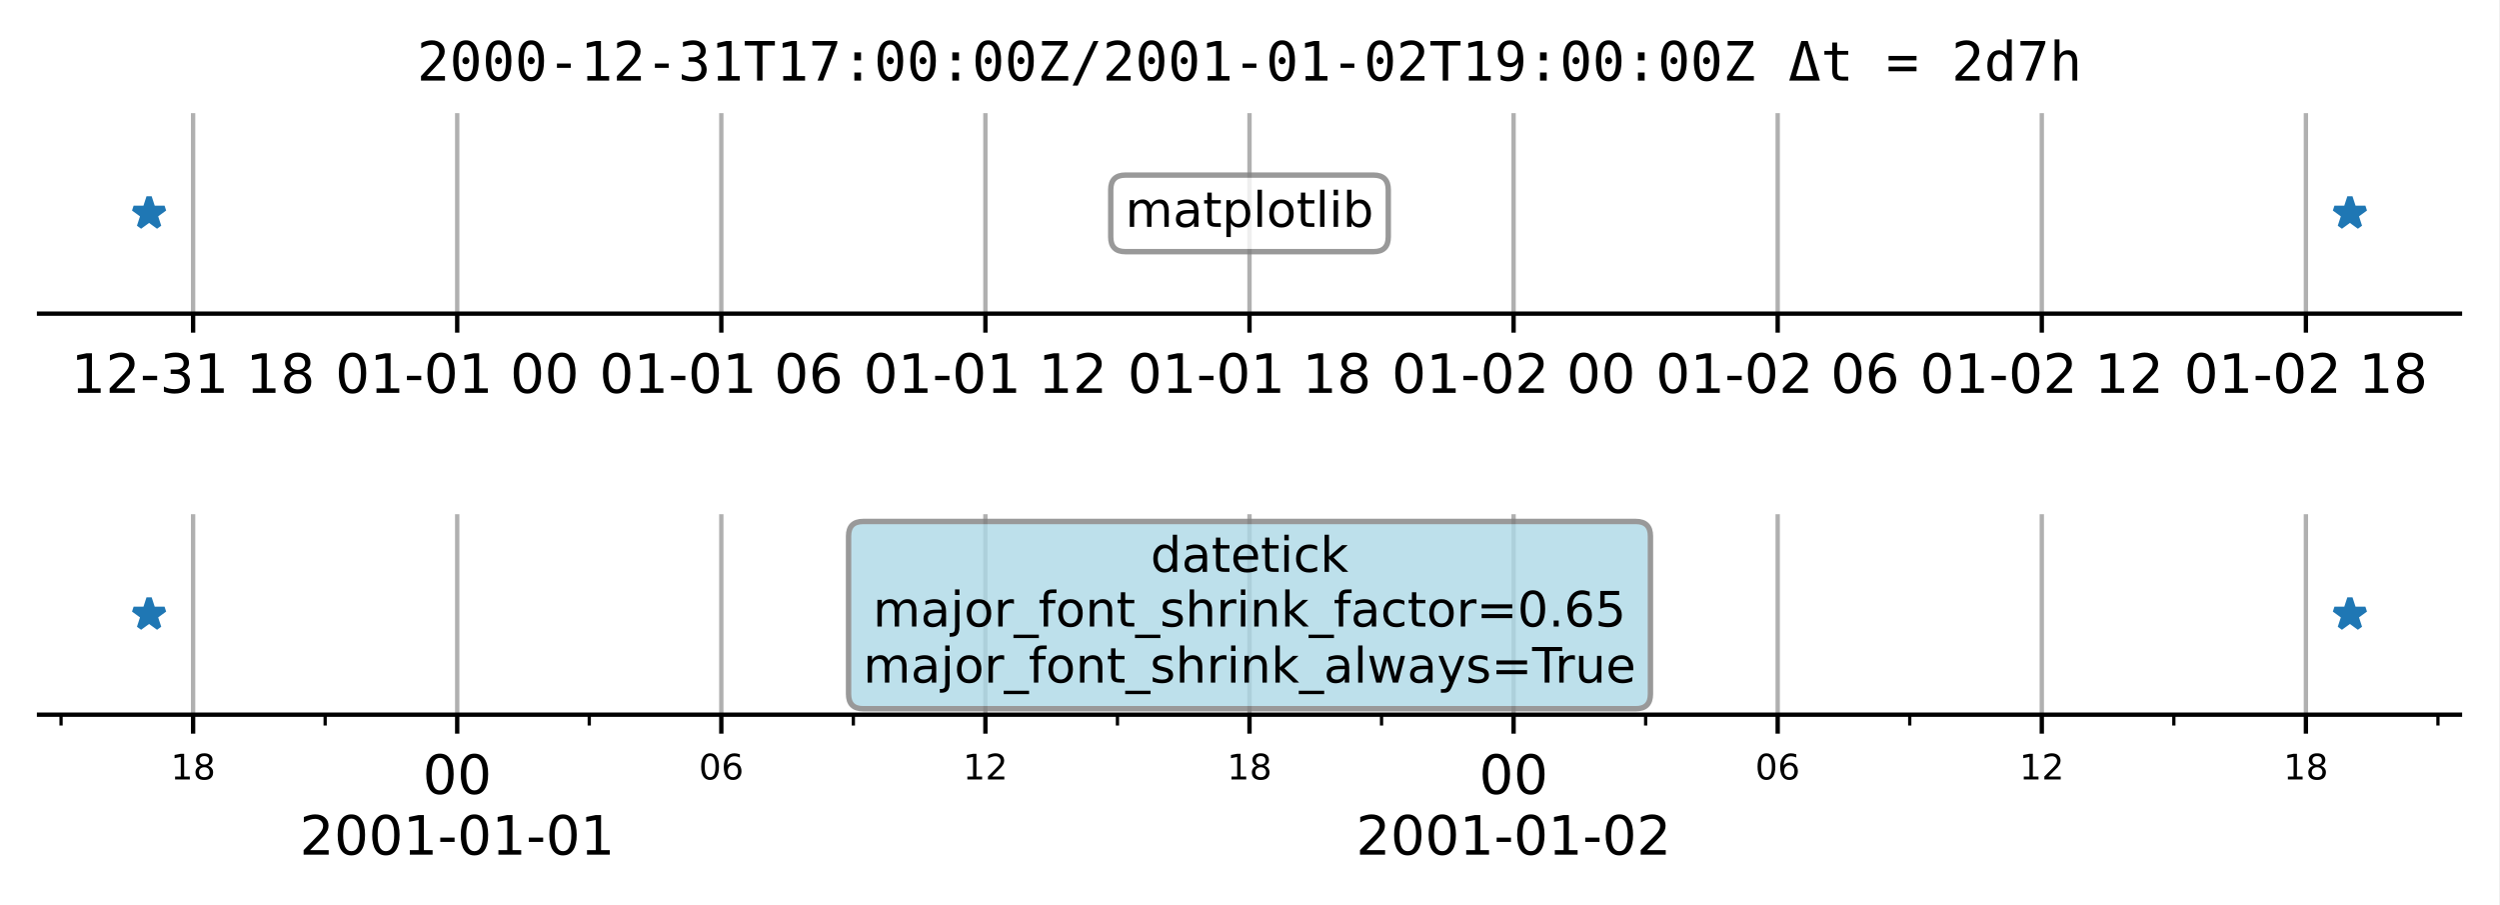
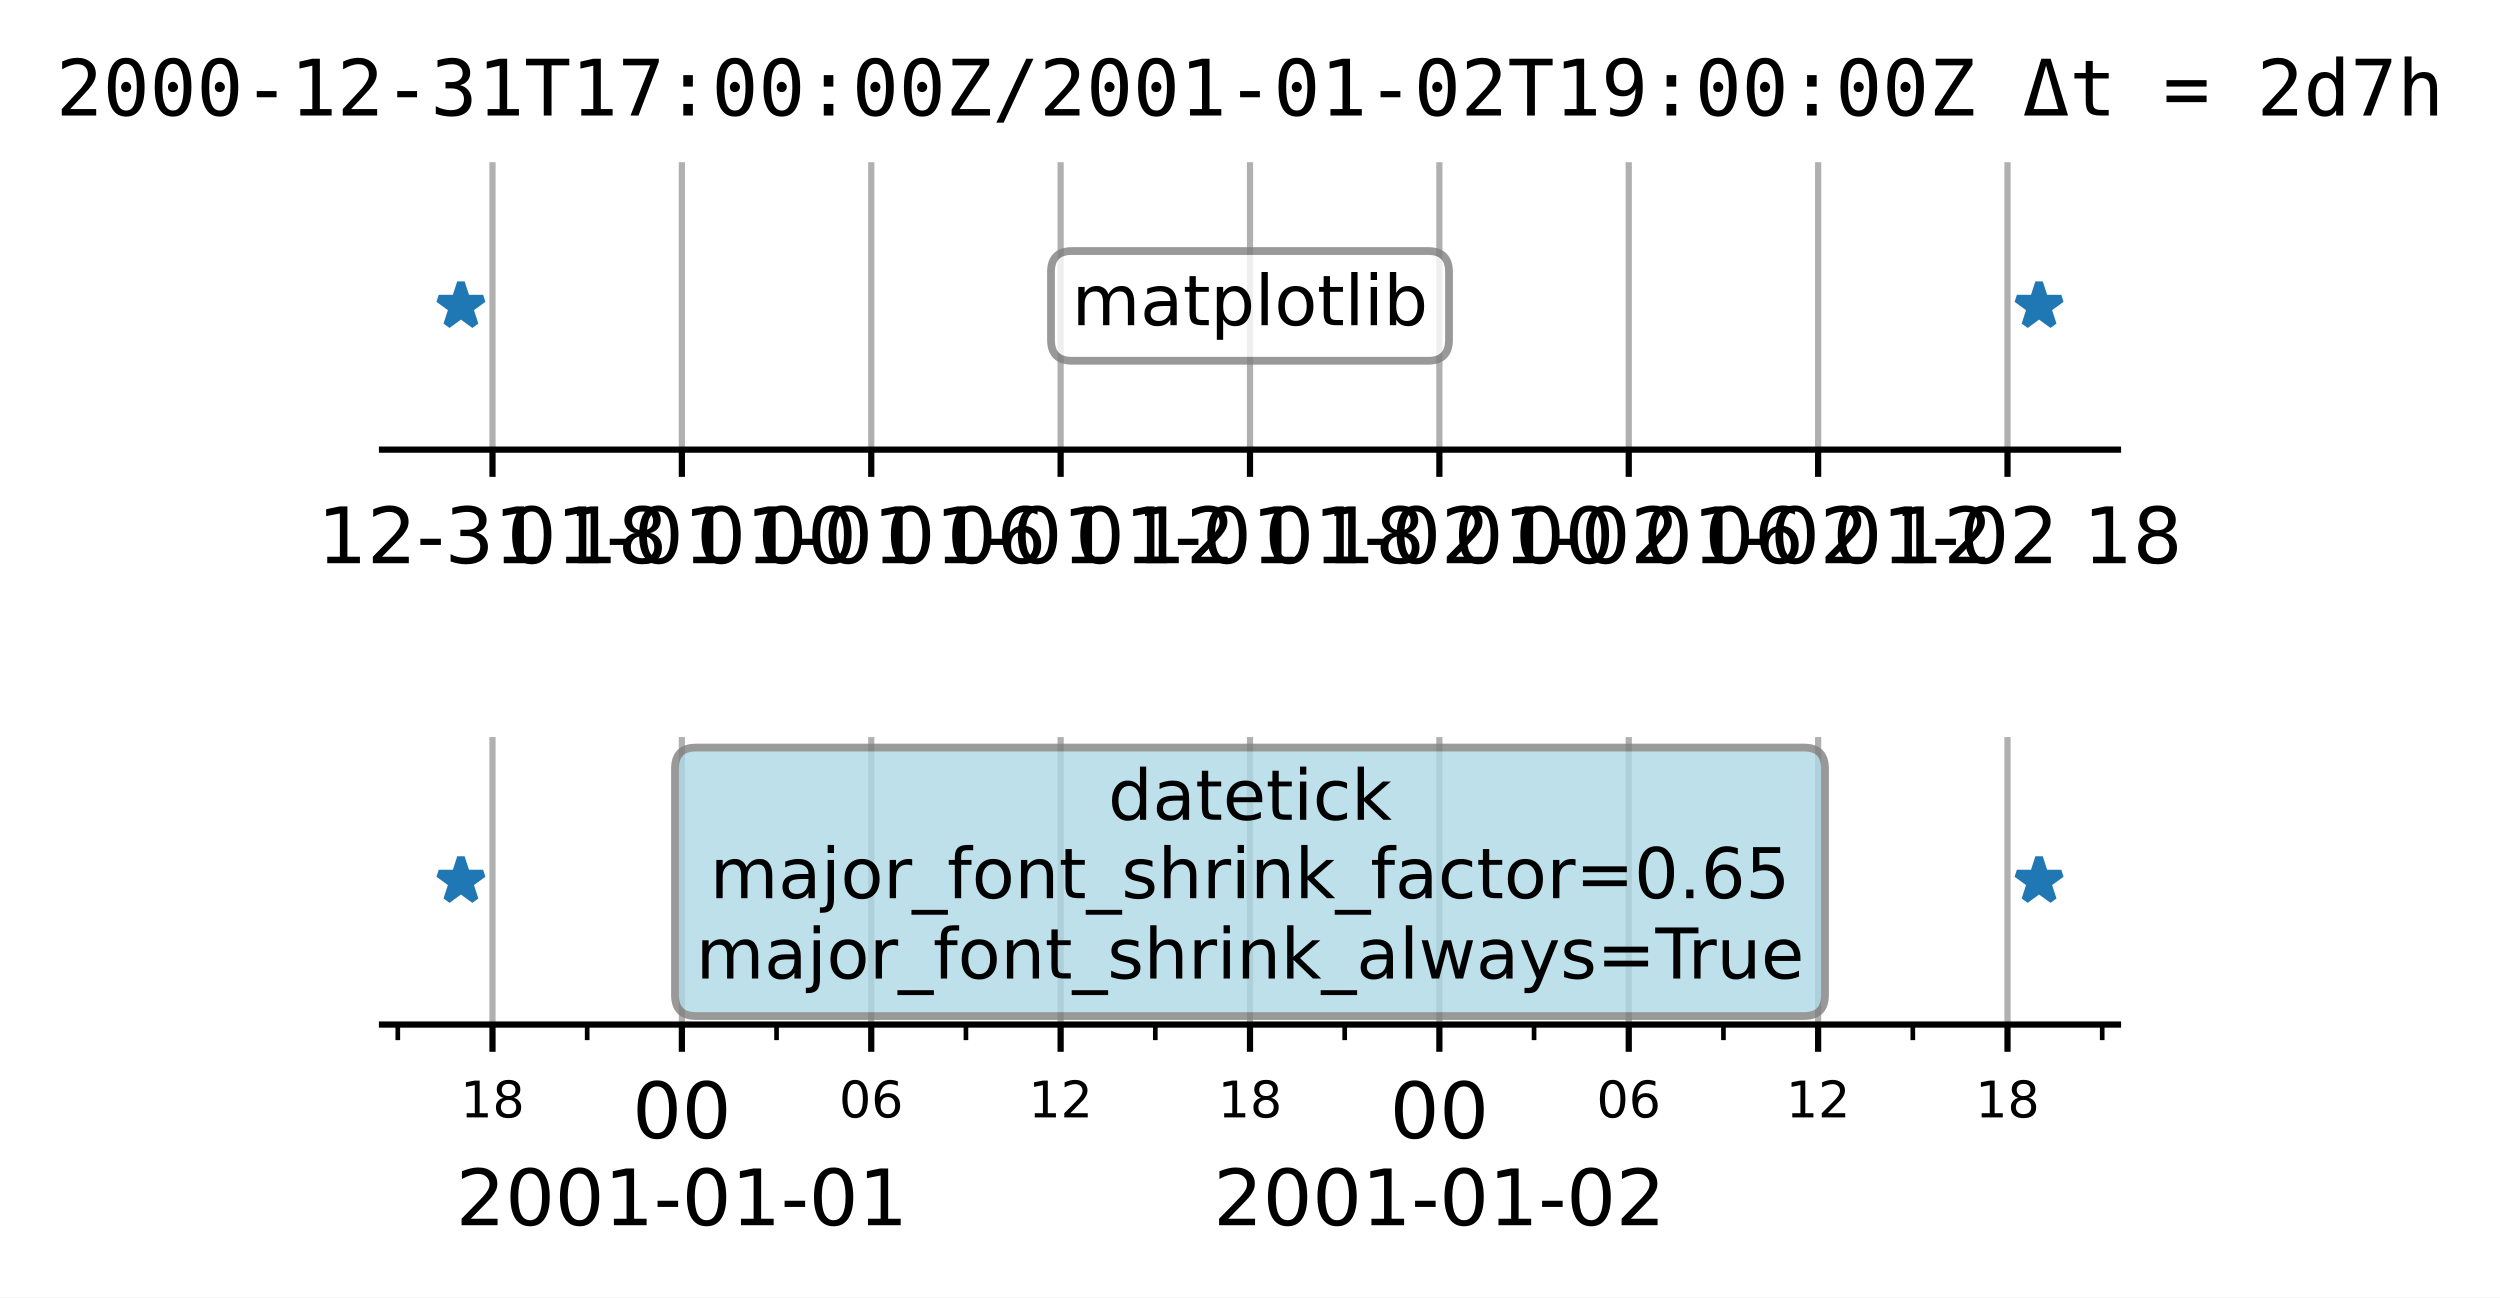
- <svg xmlns="http://www.w3.org/2000/svg" xmlns:xlink="http://www.w3.org/1999/xlink" width="460.8pt" height="166.808pt" viewBox="0 0 460.8 166.808" version="1.1">
+ <svg xmlns="http://www.w3.org/2000/svg" xmlns:xlink="http://www.w3.org/1999/xlink" width="321.436pt" height="166.808pt" viewBox="0 0 321.436 166.808" version="1.1">
  <defs>
    <style type="text/css">*{stroke-linejoin: round; stroke-linecap: butt}</style>
  </defs>
  <g id="figure_1">
    <g id="patch_1">
-       <path d="M 0 166.808  L 460.8 166.808  L 460.8 0  L 0 0  z " style="fill: #ffffff" />
+       <path d="M 0 166.808  L 321.436 166.808  L 321.436 0  L 0 0  z " style="fill: #ffffff" />
    </g>
    <g id="axes_1">
      <g id="patch_2">
-         <path d="M 7.2 57.812  L 453.6 57.812  L 453.6 20.852  L 7.2 20.852  z " style="fill: #ffffff" />
+         <path d="M 49.118 57.812  L 272.318 57.812  L 272.318 20.852  L 49.118 20.852  z " style="fill: #ffffff" />
      </g>
      <g id="matplotlib.axis_1">
        <g id="xtick_1">
          <g id="line2d_1">
-             <path d="M 35.607 57.812  L 35.607 20.852  " clip-path="url(#p6fb5cd270e)" style="fill: none; stroke: #b0b0b0; stroke-width: 0.8; stroke-linecap: square" />
+             <path d="M 63.322 57.812  L 63.322 20.852  " clip-path="url(#p4c1b53984f)" style="fill: none; stroke: #b0b0b0; stroke-width: 0.8; stroke-linecap: square" />
          </g>
          <g id="line2d_2">
            <defs>
              <path id="m1e6c41ab66" d="M 0 0  L 0 3.5  " style="stroke: #000000; stroke-width: 0.8" />
            </defs>
            <g>
-               <use xlink:href="#m1e6c41ab66" x="35.607" y="57.812" style="stroke: #000000; stroke-width: 0.8" />
+               <use xlink:href="#m1e6c41ab66" x="63.322" y="57.812" style="stroke: #000000; stroke-width: 0.8" />
            </g>
          </g>
          <g id="text_1">
-             <text style="font-size: 10px; font-family: 'DejaVu Sans', 'Bitstream Vera Sans', 'Computer Modern Sans Serif', 'Lucida Grande', 'Verdana', 'Geneva', 'Lucid', 'Arial', 'Helvetica', 'Avant Garde', sans-serif; text-anchor: middle" x="35.607" y="72.41" transform="rotate(-0 35.60727 72.41)">12-31 18</text>
+             <text style="font-size: 10px; font-family: 'DejaVu Sans', 'Bitstream Vera Sans', 'Computer Modern Sans Serif', 'Lucida Grande', 'Verdana', 'Geneva', 'Lucid', 'Arial', 'Helvetica', 'Avant Garde', sans-serif; text-anchor: middle" x="63.322" y="72.41" transform="rotate(-0 63.3216 72.41)">12-31 18</text>
          </g>
        </g>
        <g id="xtick_2">
          <g id="line2d_3">
-             <path d="M 84.305 57.812  L 84.305 20.852  " clip-path="url(#p6fb5cd270e)" style="fill: none; stroke: #b0b0b0; stroke-width: 0.8; stroke-linecap: square" />
+             <path d="M 87.671 57.812  L 87.671 20.852  " clip-path="url(#p4c1b53984f)" style="fill: none; stroke: #b0b0b0; stroke-width: 0.8; stroke-linecap: square" />
          </g>
          <g id="line2d_4">
            <g>
-               <use xlink:href="#m1e6c41ab66" x="84.305" y="57.812" style="stroke: #000000; stroke-width: 0.8" />
+               <use xlink:href="#m1e6c41ab66" x="87.671" y="57.812" style="stroke: #000000; stroke-width: 0.8" />
            </g>
          </g>
          <g id="text_2">
-             <text style="font-size: 10px; font-family: 'DejaVu Sans', 'Bitstream Vera Sans', 'Computer Modern Sans Serif', 'Lucida Grande', 'Verdana', 'Geneva', 'Lucid', 'Arial', 'Helvetica', 'Avant Garde', sans-serif; text-anchor: middle" x="84.305" y="72.41" transform="rotate(-0 84.30545 72.41)">01-01 00</text>
+             <text style="font-size: 10px; font-family: 'DejaVu Sans', 'Bitstream Vera Sans', 'Computer Modern Sans Serif', 'Lucida Grande', 'Verdana', 'Geneva', 'Lucid', 'Arial', 'Helvetica', 'Avant Garde', sans-serif; text-anchor: middle" x="87.671" y="72.41" transform="rotate(-0 87.6707 72.41)">01-01 00</text>
          </g>
        </g>
        <g id="xtick_3">
          <g id="line2d_5">
-             <path d="M 133.004 57.812  L 133.004 20.852  " clip-path="url(#p6fb5cd270e)" style="fill: none; stroke: #b0b0b0; stroke-width: 0.8; stroke-linecap: square" />
+             <path d="M 112.02 57.812  L 112.02 20.852  " clip-path="url(#p4c1b53984f)" style="fill: none; stroke: #b0b0b0; stroke-width: 0.8; stroke-linecap: square" />
          </g>
          <g id="line2d_6">
            <g>
-               <use xlink:href="#m1e6c41ab66" x="133.004" y="57.812" style="stroke: #000000; stroke-width: 0.8" />
+               <use xlink:href="#m1e6c41ab66" x="112.02" y="57.812" style="stroke: #000000; stroke-width: 0.8" />
            </g>
          </g>
          <g id="text_3">
-             <text style="font-size: 10px; font-family: 'DejaVu Sans', 'Bitstream Vera Sans', 'Computer Modern Sans Serif', 'Lucida Grande', 'Verdana', 'Geneva', 'Lucid', 'Arial', 'Helvetica', 'Avant Garde', sans-serif; text-anchor: middle" x="133.004" y="72.41" transform="rotate(-0 133.0036 72.41)">01-01 06</text>
+             <text style="font-size: 10px; font-family: 'DejaVu Sans', 'Bitstream Vera Sans', 'Computer Modern Sans Serif', 'Lucida Grande', 'Verdana', 'Geneva', 'Lucid', 'Arial', 'Helvetica', 'Avant Garde', sans-serif; text-anchor: middle" x="112.02" y="72.41" transform="rotate(-0 112.0198 72.41)">01-01 06</text>
          </g>
        </g>
        <g id="xtick_4">
          <g id="line2d_7">
-             <path d="M 181.702 57.812  L 181.702 20.852  " clip-path="url(#p6fb5cd270e)" style="fill: none; stroke: #b0b0b0; stroke-width: 0.8; stroke-linecap: square" />
+             <path d="M 136.369 57.812  L 136.369 20.852  " clip-path="url(#p4c1b53984f)" style="fill: none; stroke: #b0b0b0; stroke-width: 0.8; stroke-linecap: square" />
          </g>
          <g id="line2d_8">
            <g>
-               <use xlink:href="#m1e6c41ab66" x="181.702" y="57.812" style="stroke: #000000; stroke-width: 0.8" />
+               <use xlink:href="#m1e6c41ab66" x="136.369" y="57.812" style="stroke: #000000; stroke-width: 0.8" />
            </g>
          </g>
          <g id="text_4">
-             <text style="font-size: 10px; font-family: 'DejaVu Sans', 'Bitstream Vera Sans', 'Computer Modern Sans Serif', 'Lucida Grande', 'Verdana', 'Geneva', 'Lucid', 'Arial', 'Helvetica', 'Avant Garde', sans-serif; text-anchor: middle" x="181.702" y="72.41" transform="rotate(-0 181.7018 72.41)">01-01 12</text>
+             <text style="font-size: 10px; font-family: 'DejaVu Sans', 'Bitstream Vera Sans', 'Computer Modern Sans Serif', 'Lucida Grande', 'Verdana', 'Geneva', 'Lucid', 'Arial', 'Helvetica', 'Avant Garde', sans-serif; text-anchor: middle" x="136.369" y="72.41" transform="rotate(-0 136.3689 72.41)">01-01 12</text>
          </g>
        </g>
        <g id="xtick_5">
          <g id="line2d_9">
-             <path d="M 230.4 57.812  L 230.4 20.852  " clip-path="url(#p6fb5cd270e)" style="fill: none; stroke: #b0b0b0; stroke-width: 0.8; stroke-linecap: square" />
+             <path d="M 160.718 57.812  L 160.718 20.852  " clip-path="url(#p4c1b53984f)" style="fill: none; stroke: #b0b0b0; stroke-width: 0.8; stroke-linecap: square" />
          </g>
          <g id="line2d_10">
            <g>
-               <use xlink:href="#m1e6c41ab66" x="230.4" y="57.812" style="stroke: #000000; stroke-width: 0.8" />
+               <use xlink:href="#m1e6c41ab66" x="160.718" y="57.812" style="stroke: #000000; stroke-width: 0.8" />
            </g>
          </g>
          <g id="text_5">
-             <text style="font-size: 10px; font-family: 'DejaVu Sans', 'Bitstream Vera Sans', 'Computer Modern Sans Serif', 'Lucida Grande', 'Verdana', 'Geneva', 'Lucid', 'Arial', 'Helvetica', 'Avant Garde', sans-serif; text-anchor: middle" x="230.4" y="72.41" transform="rotate(-0 230.4 72.41)">01-01 18</text>
+             <text style="font-size: 10px; font-family: 'DejaVu Sans', 'Bitstream Vera Sans', 'Computer Modern Sans Serif', 'Lucida Grande', 'Verdana', 'Geneva', 'Lucid', 'Arial', 'Helvetica', 'Avant Garde', sans-serif; text-anchor: middle" x="160.718" y="72.41" transform="rotate(-0 160.718 72.41)">01-01 18</text>
          </g>
        </g>
        <g id="xtick_6">
          <g id="line2d_11">
-             <path d="M 279.098 57.812  L 279.098 20.852  " clip-path="url(#p6fb5cd270e)" style="fill: none; stroke: #b0b0b0; stroke-width: 0.8; stroke-linecap: square" />
+             <path d="M 185.067 57.812  L 185.067 20.852  " clip-path="url(#p4c1b53984f)" style="fill: none; stroke: #b0b0b0; stroke-width: 0.8; stroke-linecap: square" />
          </g>
          <g id="line2d_12">
            <g>
-               <use xlink:href="#m1e6c41ab66" x="279.098" y="57.812" style="stroke: #000000; stroke-width: 0.8" />
+               <use xlink:href="#m1e6c41ab66" x="185.067" y="57.812" style="stroke: #000000; stroke-width: 0.8" />
            </g>
          </g>
          <g id="text_6">
-             <text style="font-size: 10px; font-family: 'DejaVu Sans', 'Bitstream Vera Sans', 'Computer Modern Sans Serif', 'Lucida Grande', 'Verdana', 'Geneva', 'Lucid', 'Arial', 'Helvetica', 'Avant Garde', sans-serif; text-anchor: middle" x="279.098" y="72.41" transform="rotate(-0 279.0982 72.41)">01-02 00</text>
+             <text style="font-size: 10px; font-family: 'DejaVu Sans', 'Bitstream Vera Sans', 'Computer Modern Sans Serif', 'Lucida Grande', 'Verdana', 'Geneva', 'Lucid', 'Arial', 'Helvetica', 'Avant Garde', sans-serif; text-anchor: middle" x="185.067" y="72.41" transform="rotate(-0 185.0671 72.41)">01-02 00</text>
          </g>
        </g>
        <g id="xtick_7">
          <g id="line2d_13">
-             <path d="M 327.796 57.812  L 327.796 20.852  " clip-path="url(#p6fb5cd270e)" style="fill: none; stroke: #b0b0b0; stroke-width: 0.8; stroke-linecap: square" />
+             <path d="M 209.416 57.812  L 209.416 20.852  " clip-path="url(#p4c1b53984f)" style="fill: none; stroke: #b0b0b0; stroke-width: 0.8; stroke-linecap: square" />
          </g>
          <g id="line2d_14">
            <g>
-               <use xlink:href="#m1e6c41ab66" x="327.796" y="57.812" style="stroke: #000000; stroke-width: 0.8" />
+               <use xlink:href="#m1e6c41ab66" x="209.416" y="57.812" style="stroke: #000000; stroke-width: 0.8" />
            </g>
          </g>
          <g id="text_7">
-             <text style="font-size: 10px; font-family: 'DejaVu Sans', 'Bitstream Vera Sans', 'Computer Modern Sans Serif', 'Lucida Grande', 'Verdana', 'Geneva', 'Lucid', 'Arial', 'Helvetica', 'Avant Garde', sans-serif; text-anchor: middle" x="327.796" y="72.41" transform="rotate(-0 327.7964 72.41)">01-02 06</text>
+             <text style="font-size: 10px; font-family: 'DejaVu Sans', 'Bitstream Vera Sans', 'Computer Modern Sans Serif', 'Lucida Grande', 'Verdana', 'Geneva', 'Lucid', 'Arial', 'Helvetica', 'Avant Garde', sans-serif; text-anchor: middle" x="209.416" y="72.41" transform="rotate(-0 209.4162 72.41)">01-02 06</text>
          </g>
        </g>
        <g id="xtick_8">
          <g id="line2d_15">
-             <path d="M 376.495 57.812  L 376.495 20.852  " clip-path="url(#p6fb5cd270e)" style="fill: none; stroke: #b0b0b0; stroke-width: 0.8; stroke-linecap: square" />
+             <path d="M 233.765 57.812  L 233.765 20.852  " clip-path="url(#p4c1b53984f)" style="fill: none; stroke: #b0b0b0; stroke-width: 0.8; stroke-linecap: square" />
          </g>
          <g id="line2d_16">
            <g>
-               <use xlink:href="#m1e6c41ab66" x="376.495" y="57.812" style="stroke: #000000; stroke-width: 0.8" />
+               <use xlink:href="#m1e6c41ab66" x="233.765" y="57.812" style="stroke: #000000; stroke-width: 0.8" />
            </g>
          </g>
          <g id="text_8">
-             <text style="font-size: 10px; font-family: 'DejaVu Sans', 'Bitstream Vera Sans', 'Computer Modern Sans Serif', 'Lucida Grande', 'Verdana', 'Geneva', 'Lucid', 'Arial', 'Helvetica', 'Avant Garde', sans-serif; text-anchor: middle" x="376.495" y="72.41" transform="rotate(-0 376.4945 72.41)">01-02 12</text>
+             <text style="font-size: 10px; font-family: 'DejaVu Sans', 'Bitstream Vera Sans', 'Computer Modern Sans Serif', 'Lucida Grande', 'Verdana', 'Geneva', 'Lucid', 'Arial', 'Helvetica', 'Avant Garde', sans-serif; text-anchor: middle" x="233.765" y="72.41" transform="rotate(-0 233.7652 72.41)">01-02 12</text>
          </g>
        </g>
        <g id="xtick_9">
          <g id="line2d_17">
-             <path d="M 425.193 57.812  L 425.193 20.852  " clip-path="url(#p6fb5cd270e)" style="fill: none; stroke: #b0b0b0; stroke-width: 0.8; stroke-linecap: square" />
+             <path d="M 258.114 57.812  L 258.114 20.852  " clip-path="url(#p4c1b53984f)" style="fill: none; stroke: #b0b0b0; stroke-width: 0.8; stroke-linecap: square" />
          </g>
          <g id="line2d_18">
            <g>
-               <use xlink:href="#m1e6c41ab66" x="425.193" y="57.812" style="stroke: #000000; stroke-width: 0.8" />
+               <use xlink:href="#m1e6c41ab66" x="258.114" y="57.812" style="stroke: #000000; stroke-width: 0.8" />
            </g>
          </g>
          <g id="text_9">
-             <text style="font-size: 10px; font-family: 'DejaVu Sans', 'Bitstream Vera Sans', 'Computer Modern Sans Serif', 'Lucida Grande', 'Verdana', 'Geneva', 'Lucid', 'Arial', 'Helvetica', 'Avant Garde', sans-serif; text-anchor: middle" x="425.193" y="72.41" transform="rotate(-0 425.1927 72.41)">01-02 18</text>
+             <text style="font-size: 10px; font-family: 'DejaVu Sans', 'Bitstream Vera Sans', 'Computer Modern Sans Serif', 'Lucida Grande', 'Verdana', 'Geneva', 'Lucid', 'Arial', 'Helvetica', 'Avant Garde', sans-serif; text-anchor: middle" x="258.114" y="72.41" transform="rotate(-0 258.1143 72.41)">01-02 18</text>
          </g>
        </g>
      </g>
      <g id="line2d_19">
        <defs>
          <path id="maf42e94cd1" d="M 0 -3  L -0.674 -0.927  L -2.853 -0.927  L -1.09 0.354  L -1.763 2.427  L -0 1.146  L 1.763 2.427  L 1.09 0.354  L 2.853 -0.927  L 0.674 -0.927  z " style="stroke: #1f77b4; stroke-linejoin: bevel" />
        </defs>
-         <g clip-path="url(#p6fb5cd270e)">
-           <use xlink:href="#maf42e94cd1" x="27.491" y="39.332" style="fill: #1f77b4; stroke: #1f77b4; stroke-linejoin: bevel" />
-           <use xlink:href="#maf42e94cd1" x="433.309" y="39.332" style="fill: #1f77b4; stroke: #1f77b4; stroke-linejoin: bevel" />
+         <g clip-path="url(#p4c1b53984f)">
+           <use xlink:href="#maf42e94cd1" x="59.263" y="39.332" style="fill: #1f77b4; stroke: #1f77b4; stroke-linejoin: bevel" />
+           <use xlink:href="#maf42e94cd1" x="262.173" y="39.332" style="fill: #1f77b4; stroke: #1f77b4; stroke-linejoin: bevel" />
        </g>
      </g>
      <g id="patch_3">
-         <path d="M 7.2 57.812  L 453.6 57.812  " style="fill: none; stroke: #000000; stroke-width: 0.8; stroke-linejoin: miter; stroke-linecap: square" />
+         <path d="M 49.118 57.812  L 272.318 57.812  " style="fill: none; stroke: #000000; stroke-width: 0.8; stroke-linejoin: miter; stroke-linecap: square" />
      </g>
      <g id="text_10">
        <g id="patch_4">
-           <path d="M 207.513 46.387  L 253.287 46.387  Q 255.987 46.387 255.987 43.687  L 255.987 34.976  Q 255.987 32.276 253.287 32.276  L 207.513 32.276  Q 204.813 32.276 204.813 34.976  L 204.813 43.687  Q 204.813 46.387 207.513 46.387  z " style="fill: #ffffff; opacity: 0.8; stroke: #808080; stroke-linejoin: miter" />
-         </g>
-         <text style="font-size: 9px; font-family: 'DejaVu Sans', 'Bitstream Vera Sans', 'Computer Modern Sans Serif', 'Lucida Grande', 'Verdana', 'Geneva', 'Lucid', 'Arial', 'Helvetica', 'Avant Garde', sans-serif; text-anchor: middle" x="230.4" y="41.815" transform="rotate(-0 230.4 41.815)">matplotlib</text>
+           <path d="M 137.831 46.387  L 183.605 46.387  Q 186.305 46.387 186.305 43.687  L 186.305 34.976  Q 186.305 32.276 183.605 32.276  L 137.831 32.276  Q 135.131 32.276 135.131 34.976  L 135.131 43.687  Q 135.131 46.387 137.831 46.387  z " style="fill: #ffffff; opacity: 0.8; stroke: #808080; stroke-linejoin: miter" />
+         </g>
+         <text style="font-size: 9px; font-family: 'DejaVu Sans', 'Bitstream Vera Sans', 'Computer Modern Sans Serif', 'Lucida Grande', 'Verdana', 'Geneva', 'Lucid', 'Arial', 'Helvetica', 'Avant Garde', sans-serif; text-anchor: middle" x="160.718" y="41.815" transform="rotate(-0 160.718 41.815)">matplotlib</text>
      </g>
      <g id="text_11">
-         <text style="font-size: 10px; font-family: 'DejaVu Sans Mono', 'Bitstream Vera Sans Mono', 'Computer Modern Typewriter', 'Andale Mono', 'Nimbus Mono L', 'Courier New', 'Courier', 'Fixed', 'Terminal', monospace; text-anchor: middle" x="230.4" y="14.852" transform="rotate(-0 230.4 14.85156)">2000-12-31T17:00:00Z/2001-01-02T19:00:00Z Δt = 2d7h</text>
+         <text style="font-size: 10px; font-family: 'DejaVu Sans Mono', 'Bitstream Vera Sans Mono', 'Computer Modern Typewriter', 'Andale Mono', 'Nimbus Mono L', 'Courier New', 'Courier', 'Fixed', 'Terminal', monospace; text-anchor: middle" x="160.718" y="14.852" transform="rotate(-0 160.718 14.85156)">2000-12-31T17:00:00Z/2001-01-02T19:00:00Z Δt = 2d7h</text>
      </g>
    </g>
    <g id="axes_2">
      <g id="patch_5">
-         <path d="M 7.2 131.732  L 453.6 131.732  L 453.6 94.772  L 7.2 94.772  z " style="fill: #ffffff" />
+         <path d="M 49.118 131.732  L 272.318 131.732  L 272.318 94.772  L 49.118 94.772  z " style="fill: #ffffff" />
      </g>
      <g id="matplotlib.axis_2">
        <g id="xtick_10">
          <g id="line2d_20">
-             <path d="M 35.607 131.732  L 35.607 94.772  " clip-path="url(#p59f42ca326)" style="fill: none; stroke: #b0b0b0; stroke-width: 0.8; stroke-linecap: square" />
+             <path d="M 63.322 131.732  L 63.322 94.772  " clip-path="url(#p16883c95f5)" style="fill: none; stroke: #b0b0b0; stroke-width: 0.8; stroke-linecap: square" />
          </g>
          <g id="line2d_21">
            <g>
-               <use xlink:href="#m1e6c41ab66" x="35.607" y="131.732" style="stroke: #000000; stroke-width: 0.8" />
+               <use xlink:href="#m1e6c41ab66" x="63.322" y="131.732" style="stroke: #000000; stroke-width: 0.8" />
            </g>
          </g>
          <g id="text_12">
-             <text style="font-size: 6.5px; font-family: 'DejaVu Sans', 'Bitstream Vera Sans', 'Computer Modern Sans Serif', 'Lucida Grande', 'Verdana', 'Geneva', 'Lucid', 'Arial', 'Helvetica', 'Avant Garde', sans-serif; text-anchor: middle" x="35.607" y="143.671" transform="rotate(-0 35.60727 143.6705)">18</text>
+             <text style="font-size: 6.5px; font-family: 'DejaVu Sans', 'Bitstream Vera Sans', 'Computer Modern Sans Serif', 'Lucida Grande', 'Verdana', 'Geneva', 'Lucid', 'Arial', 'Helvetica', 'Avant Garde', sans-serif; text-anchor: middle" x="63.322" y="143.671" transform="rotate(-0 63.3216 143.6705)">18</text>
          </g>
        </g>
        <g id="xtick_11">
          <g id="line2d_22">
-             <path d="M 84.305 131.732  L 84.305 94.772  " clip-path="url(#p59f42ca326)" style="fill: none; stroke: #b0b0b0; stroke-width: 0.8; stroke-linecap: square" />
+             <path d="M 87.671 131.732  L 87.671 94.772  " clip-path="url(#p16883c95f5)" style="fill: none; stroke: #b0b0b0; stroke-width: 0.8; stroke-linecap: square" />
          </g>
          <g id="line2d_23">
            <g>
-               <use xlink:href="#m1e6c41ab66" x="84.305" y="131.732" style="stroke: #000000; stroke-width: 0.8" />
+               <use xlink:href="#m1e6c41ab66" x="87.671" y="131.732" style="stroke: #000000; stroke-width: 0.8" />
            </g>
          </g>
          <g id="text_13">
-             <text style="font-size: 10px; font-family: 'DejaVu Sans', 'Bitstream Vera Sans', 'Computer Modern Sans Serif', 'Lucida Grande', 'Verdana', 'Geneva', 'Lucid', 'Arial', 'Helvetica', 'Avant Garde', sans-serif" transform="translate(77.94295 146.33)">00</text>
-             <text style="font-size: 10px; font-family: 'DejaVu Sans', 'Bitstream Vera Sans', 'Computer Modern Sans Serif', 'Lucida Grande', 'Verdana', 'Geneva', 'Lucid', 'Arial', 'Helvetica', 'Avant Garde', sans-serif" transform="translate(55.24764 157.5278)">2001-01-01</text>
+             <text style="font-size: 10px; font-family: 'DejaVu Sans', 'Bitstream Vera Sans', 'Computer Modern Sans Serif', 'Lucida Grande', 'Verdana', 'Geneva', 'Lucid', 'Arial', 'Helvetica', 'Avant Garde', sans-serif" transform="translate(81.3082 146.33)">00</text>
+             <text style="font-size: 10px; font-family: 'DejaVu Sans', 'Bitstream Vera Sans', 'Computer Modern Sans Serif', 'Lucida Grande', 'Verdana', 'Geneva', 'Lucid', 'Arial', 'Helvetica', 'Avant Garde', sans-serif" transform="translate(58.61288 157.5278)">2001-01-01</text>
          </g>
        </g>
        <g id="xtick_12">
          <g id="line2d_24">
-             <path d="M 133.004 131.732  L 133.004 94.772  " clip-path="url(#p59f42ca326)" style="fill: none; stroke: #b0b0b0; stroke-width: 0.8; stroke-linecap: square" />
+             <path d="M 112.02 131.732  L 112.02 94.772  " clip-path="url(#p16883c95f5)" style="fill: none; stroke: #b0b0b0; stroke-width: 0.8; stroke-linecap: square" />
          </g>
          <g id="line2d_25">
            <g>
-               <use xlink:href="#m1e6c41ab66" x="133.004" y="131.732" style="stroke: #000000; stroke-width: 0.8" />
+               <use xlink:href="#m1e6c41ab66" x="112.02" y="131.732" style="stroke: #000000; stroke-width: 0.8" />
            </g>
          </g>
          <g id="text_14">
-             <text style="font-size: 6.5px; font-family: 'DejaVu Sans', 'Bitstream Vera Sans', 'Computer Modern Sans Serif', 'Lucida Grande', 'Verdana', 'Geneva', 'Lucid', 'Arial', 'Helvetica', 'Avant Garde', sans-serif; text-anchor: middle" x="133.004" y="143.671" transform="rotate(-0 133.0036 143.6705)">06</text>
+             <text style="font-size: 6.5px; font-family: 'DejaVu Sans', 'Bitstream Vera Sans', 'Computer Modern Sans Serif', 'Lucida Grande', 'Verdana', 'Geneva', 'Lucid', 'Arial', 'Helvetica', 'Avant Garde', sans-serif; text-anchor: middle" x="112.02" y="143.671" transform="rotate(-0 112.0198 143.6705)">06</text>
          </g>
        </g>
        <g id="xtick_13">
          <g id="line2d_26">
-             <path d="M 181.702 131.732  L 181.702 94.772  " clip-path="url(#p59f42ca326)" style="fill: none; stroke: #b0b0b0; stroke-width: 0.8; stroke-linecap: square" />
+             <path d="M 136.369 131.732  L 136.369 94.772  " clip-path="url(#p16883c95f5)" style="fill: none; stroke: #b0b0b0; stroke-width: 0.8; stroke-linecap: square" />
          </g>
          <g id="line2d_27">
            <g>
-               <use xlink:href="#m1e6c41ab66" x="181.702" y="131.732" style="stroke: #000000; stroke-width: 0.8" />
+               <use xlink:href="#m1e6c41ab66" x="136.369" y="131.732" style="stroke: #000000; stroke-width: 0.8" />
            </g>
          </g>
          <g id="text_15">
-             <text style="font-size: 6.5px; font-family: 'DejaVu Sans', 'Bitstream Vera Sans', 'Computer Modern Sans Serif', 'Lucida Grande', 'Verdana', 'Geneva', 'Lucid', 'Arial', 'Helvetica', 'Avant Garde', sans-serif; text-anchor: middle" x="181.702" y="143.671" transform="rotate(-0 181.7018 143.6705)">12</text>
+             <text style="font-size: 6.5px; font-family: 'DejaVu Sans', 'Bitstream Vera Sans', 'Computer Modern Sans Serif', 'Lucida Grande', 'Verdana', 'Geneva', 'Lucid', 'Arial', 'Helvetica', 'Avant Garde', sans-serif; text-anchor: middle" x="136.369" y="143.671" transform="rotate(-0 136.3689 143.6705)">12</text>
          </g>
        </g>
        <g id="xtick_14">
          <g id="line2d_28">
-             <path d="M 230.4 131.732  L 230.4 94.772  " clip-path="url(#p59f42ca326)" style="fill: none; stroke: #b0b0b0; stroke-width: 0.8; stroke-linecap: square" />
+             <path d="M 160.718 131.732  L 160.718 94.772  " clip-path="url(#p16883c95f5)" style="fill: none; stroke: #b0b0b0; stroke-width: 0.8; stroke-linecap: square" />
          </g>
          <g id="line2d_29">
            <g>
-               <use xlink:href="#m1e6c41ab66" x="230.4" y="131.732" style="stroke: #000000; stroke-width: 0.8" />
+               <use xlink:href="#m1e6c41ab66" x="160.718" y="131.732" style="stroke: #000000; stroke-width: 0.8" />
            </g>
          </g>
          <g id="text_16">
-             <text style="font-size: 6.5px; font-family: 'DejaVu Sans', 'Bitstream Vera Sans', 'Computer Modern Sans Serif', 'Lucida Grande', 'Verdana', 'Geneva', 'Lucid', 'Arial', 'Helvetica', 'Avant Garde', sans-serif; text-anchor: middle" x="230.4" y="143.671" transform="rotate(-0 230.4 143.6705)">18</text>
+             <text style="font-size: 6.5px; font-family: 'DejaVu Sans', 'Bitstream Vera Sans', 'Computer Modern Sans Serif', 'Lucida Grande', 'Verdana', 'Geneva', 'Lucid', 'Arial', 'Helvetica', 'Avant Garde', sans-serif; text-anchor: middle" x="160.718" y="143.671" transform="rotate(-0 160.718 143.6705)">18</text>
          </g>
        </g>
        <g id="xtick_15">
          <g id="line2d_30">
-             <path d="M 279.098 131.732  L 279.098 94.772  " clip-path="url(#p59f42ca326)" style="fill: none; stroke: #b0b0b0; stroke-width: 0.8; stroke-linecap: square" />
+             <path d="M 185.067 131.732  L 185.067 94.772  " clip-path="url(#p16883c95f5)" style="fill: none; stroke: #b0b0b0; stroke-width: 0.8; stroke-linecap: square" />
          </g>
          <g id="line2d_31">
            <g>
-               <use xlink:href="#m1e6c41ab66" x="279.098" y="131.732" style="stroke: #000000; stroke-width: 0.8" />
+               <use xlink:href="#m1e6c41ab66" x="185.067" y="131.732" style="stroke: #000000; stroke-width: 0.8" />
            </g>
          </g>
          <g id="text_17">
-             <text style="font-size: 10px; font-family: 'DejaVu Sans', 'Bitstream Vera Sans', 'Computer Modern Sans Serif', 'Lucida Grande', 'Verdana', 'Geneva', 'Lucid', 'Arial', 'Helvetica', 'Avant Garde', sans-serif" transform="translate(272.7357 146.33)">00</text>
-             <text style="font-size: 10px; font-family: 'DejaVu Sans', 'Bitstream Vera Sans', 'Computer Modern Sans Serif', 'Lucida Grande', 'Verdana', 'Geneva', 'Lucid', 'Arial', 'Helvetica', 'Avant Garde', sans-serif" transform="translate(250.0404 157.5278)">2001-01-02</text>
+             <text style="font-size: 10px; font-family: 'DejaVu Sans', 'Bitstream Vera Sans', 'Computer Modern Sans Serif', 'Lucida Grande', 'Verdana', 'Geneva', 'Lucid', 'Arial', 'Helvetica', 'Avant Garde', sans-serif" transform="translate(178.7046 146.33)">00</text>
+             <text style="font-size: 10px; font-family: 'DejaVu Sans', 'Bitstream Vera Sans', 'Computer Modern Sans Serif', 'Lucida Grande', 'Verdana', 'Geneva', 'Lucid', 'Arial', 'Helvetica', 'Avant Garde', sans-serif" transform="translate(156.0092 157.5278)">2001-01-02</text>
          </g>
        </g>
        <g id="xtick_16">
          <g id="line2d_32">
-             <path d="M 327.796 131.732  L 327.796 94.772  " clip-path="url(#p59f42ca326)" style="fill: none; stroke: #b0b0b0; stroke-width: 0.8; stroke-linecap: square" />
+             <path d="M 209.416 131.732  L 209.416 94.772  " clip-path="url(#p16883c95f5)" style="fill: none; stroke: #b0b0b0; stroke-width: 0.8; stroke-linecap: square" />
          </g>
          <g id="line2d_33">
            <g>
-               <use xlink:href="#m1e6c41ab66" x="327.796" y="131.732" style="stroke: #000000; stroke-width: 0.8" />
+               <use xlink:href="#m1e6c41ab66" x="209.416" y="131.732" style="stroke: #000000; stroke-width: 0.8" />
            </g>
          </g>
          <g id="text_18">
-             <text style="font-size: 6.5px; font-family: 'DejaVu Sans', 'Bitstream Vera Sans', 'Computer Modern Sans Serif', 'Lucida Grande', 'Verdana', 'Geneva', 'Lucid', 'Arial', 'Helvetica', 'Avant Garde', sans-serif; text-anchor: middle" x="327.796" y="143.671" transform="rotate(-0 327.7964 143.6705)">06</text>
+             <text style="font-size: 6.5px; font-family: 'DejaVu Sans', 'Bitstream Vera Sans', 'Computer Modern Sans Serif', 'Lucida Grande', 'Verdana', 'Geneva', 'Lucid', 'Arial', 'Helvetica', 'Avant Garde', sans-serif; text-anchor: middle" x="209.416" y="143.671" transform="rotate(-0 209.4162 143.6705)">06</text>
          </g>
        </g>
        <g id="xtick_17">
          <g id="line2d_34">
-             <path d="M 376.495 131.732  L 376.495 94.772  " clip-path="url(#p59f42ca326)" style="fill: none; stroke: #b0b0b0; stroke-width: 0.8; stroke-linecap: square" />
+             <path d="M 233.765 131.732  L 233.765 94.772  " clip-path="url(#p16883c95f5)" style="fill: none; stroke: #b0b0b0; stroke-width: 0.8; stroke-linecap: square" />
          </g>
          <g id="line2d_35">
            <g>
-               <use xlink:href="#m1e6c41ab66" x="376.495" y="131.732" style="stroke: #000000; stroke-width: 0.8" />
+               <use xlink:href="#m1e6c41ab66" x="233.765" y="131.732" style="stroke: #000000; stroke-width: 0.8" />
            </g>
          </g>
          <g id="text_19">
-             <text style="font-size: 6.5px; font-family: 'DejaVu Sans', 'Bitstream Vera Sans', 'Computer Modern Sans Serif', 'Lucida Grande', 'Verdana', 'Geneva', 'Lucid', 'Arial', 'Helvetica', 'Avant Garde', sans-serif; text-anchor: middle" x="376.495" y="143.671" transform="rotate(-0 376.4945 143.6705)">12</text>
+             <text style="font-size: 6.5px; font-family: 'DejaVu Sans', 'Bitstream Vera Sans', 'Computer Modern Sans Serif', 'Lucida Grande', 'Verdana', 'Geneva', 'Lucid', 'Arial', 'Helvetica', 'Avant Garde', sans-serif; text-anchor: middle" x="233.765" y="143.671" transform="rotate(-0 233.7652 143.6705)">12</text>
          </g>
        </g>
        <g id="xtick_18">
          <g id="line2d_36">
-             <path d="M 425.193 131.732  L 425.193 94.772  " clip-path="url(#p59f42ca326)" style="fill: none; stroke: #b0b0b0; stroke-width: 0.8; stroke-linecap: square" />
+             <path d="M 258.114 131.732  L 258.114 94.772  " clip-path="url(#p16883c95f5)" style="fill: none; stroke: #b0b0b0; stroke-width: 0.8; stroke-linecap: square" />
          </g>
          <g id="line2d_37">
            <g>
-               <use xlink:href="#m1e6c41ab66" x="425.193" y="131.732" style="stroke: #000000; stroke-width: 0.8" />
+               <use xlink:href="#m1e6c41ab66" x="258.114" y="131.732" style="stroke: #000000; stroke-width: 0.8" />
            </g>
          </g>
          <g id="text_20">
-             <text style="font-size: 6.5px; font-family: 'DejaVu Sans', 'Bitstream Vera Sans', 'Computer Modern Sans Serif', 'Lucida Grande', 'Verdana', 'Geneva', 'Lucid', 'Arial', 'Helvetica', 'Avant Garde', sans-serif; text-anchor: middle" x="425.193" y="143.671" transform="rotate(-0 425.1927 143.6705)">18</text>
+             <text style="font-size: 6.5px; font-family: 'DejaVu Sans', 'Bitstream Vera Sans', 'Computer Modern Sans Serif', 'Lucida Grande', 'Verdana', 'Geneva', 'Lucid', 'Arial', 'Helvetica', 'Avant Garde', sans-serif; text-anchor: middle" x="258.114" y="143.671" transform="rotate(-0 258.1143 143.6705)">18</text>
          </g>
        </g>
        <g id="xtick_19">
          <g id="line2d_38">
            <defs>
              <path id="m7da8c832f9" d="M 0 0  L 0 2  " style="stroke: #000000; stroke-width: 0.6" />
            </defs>
            <g>
-               <use xlink:href="#m7da8c832f9" x="11.258" y="131.732" style="stroke: #000000; stroke-width: 0.6" />
+               <use xlink:href="#m7da8c832f9" x="51.147" y="131.732" style="stroke: #000000; stroke-width: 0.6" />
            </g>
          </g>
        </g>
        <g id="xtick_20">
          <g id="line2d_39">
            <g>
-               <use xlink:href="#m7da8c832f9" x="59.956" y="131.732" style="stroke: #000000; stroke-width: 0.6" />
+               <use xlink:href="#m7da8c832f9" x="75.496" y="131.732" style="stroke: #000000; stroke-width: 0.6" />
            </g>
          </g>
        </g>
        <g id="xtick_21">
          <g id="line2d_40">
            <g>
-               <use xlink:href="#m7da8c832f9" x="108.655" y="131.732" style="stroke: #000000; stroke-width: 0.6" />
+               <use xlink:href="#m7da8c832f9" x="99.845" y="131.732" style="stroke: #000000; stroke-width: 0.6" />
            </g>
          </g>
        </g>
        <g id="xtick_22">
          <g id="line2d_41">
            <g>
-               <use xlink:href="#m7da8c832f9" x="157.353" y="131.732" style="stroke: #000000; stroke-width: 0.6" />
+               <use xlink:href="#m7da8c832f9" x="124.194" y="131.732" style="stroke: #000000; stroke-width: 0.6" />
            </g>
          </g>
        </g>
        <g id="xtick_23">
          <g id="line2d_42">
            <g>
-               <use xlink:href="#m7da8c832f9" x="206.051" y="131.732" style="stroke: #000000; stroke-width: 0.6" />
+               <use xlink:href="#m7da8c832f9" x="148.543" y="131.732" style="stroke: #000000; stroke-width: 0.6" />
            </g>
          </g>
        </g>
        <g id="xtick_24">
          <g id="line2d_43">
            <g>
-               <use xlink:href="#m7da8c832f9" x="254.749" y="131.732" style="stroke: #000000; stroke-width: 0.6" />
+               <use xlink:href="#m7da8c832f9" x="172.893" y="131.732" style="stroke: #000000; stroke-width: 0.6" />
            </g>
          </g>
        </g>
        <g id="xtick_25">
          <g id="line2d_44">
            <g>
-               <use xlink:href="#m7da8c832f9" x="303.447" y="131.732" style="stroke: #000000; stroke-width: 0.6" />
+               <use xlink:href="#m7da8c832f9" x="197.242" y="131.732" style="stroke: #000000; stroke-width: 0.6" />
            </g>
          </g>
        </g>
        <g id="xtick_26">
          <g id="line2d_45">
            <g>
-               <use xlink:href="#m7da8c832f9" x="352.145" y="131.732" style="stroke: #000000; stroke-width: 0.6" />
+               <use xlink:href="#m7da8c832f9" x="221.591" y="131.732" style="stroke: #000000; stroke-width: 0.6" />
            </g>
          </g>
        </g>
        <g id="xtick_27">
          <g id="line2d_46">
            <g>
-               <use xlink:href="#m7da8c832f9" x="400.844" y="131.732" style="stroke: #000000; stroke-width: 0.6" />
+               <use xlink:href="#m7da8c832f9" x="245.94" y="131.732" style="stroke: #000000; stroke-width: 0.6" />
            </g>
          </g>
        </g>
        <g id="xtick_28">
          <g id="line2d_47">
            <g>
-               <use xlink:href="#m7da8c832f9" x="449.542" y="131.732" style="stroke: #000000; stroke-width: 0.6" />
+               <use xlink:href="#m7da8c832f9" x="270.289" y="131.732" style="stroke: #000000; stroke-width: 0.6" />
            </g>
          </g>
        </g>
      </g>
      <g id="line2d_48">
-         <g clip-path="url(#p59f42ca326)">
-           <use xlink:href="#maf42e94cd1" x="27.491" y="113.252" style="fill: #1f77b4; stroke: #1f77b4; stroke-linejoin: bevel" />
-           <use xlink:href="#maf42e94cd1" x="433.309" y="113.252" style="fill: #1f77b4; stroke: #1f77b4; stroke-linejoin: bevel" />
+         <g clip-path="url(#p16883c95f5)">
+           <use xlink:href="#maf42e94cd1" x="59.263" y="113.252" style="fill: #1f77b4; stroke: #1f77b4; stroke-linejoin: bevel" />
+           <use xlink:href="#maf42e94cd1" x="262.173" y="113.252" style="fill: #1f77b4; stroke: #1f77b4; stroke-linejoin: bevel" />
        </g>
      </g>
      <g id="patch_6">
-         <path d="M 7.2 131.732  L 453.6 131.732  " style="fill: none; stroke: #000000; stroke-width: 0.8; stroke-linejoin: miter; stroke-linecap: square" />
+         <path d="M 49.118 131.732  L 272.318 131.732  " style="fill: none; stroke: #000000; stroke-width: 0.8; stroke-linejoin: miter; stroke-linecap: square" />
      </g>
      <g id="text_21">
        <g id="patch_7">
-           <path d="M 159.169 130.635  L 301.631 130.635  Q 304.331 130.635 304.331 127.935  L 304.331 98.818  Q 304.331 96.118 301.631 96.118  L 159.169 96.118  Q 156.469 96.118 156.469 98.818  L 156.469 127.935  Q 156.469 130.635 159.169 130.635  z " style="fill: #add8e6; opacity: 0.8; stroke: #808080; stroke-linejoin: miter" />
-         </g>
-         <text style="font-size: 9px; font-family: 'DejaVu Sans', 'Bitstream Vera Sans', 'Computer Modern Sans Serif', 'Lucida Grande', 'Verdana', 'Geneva', 'Lucid', 'Arial', 'Helvetica', 'Avant Garde', sans-serif" transform="translate(212.1581 105.4067)">datetick</text>
-         <text style="font-size: 9px; font-family: 'DejaVu Sans', 'Bitstream Vera Sans', 'Computer Modern Sans Serif', 'Lucida Grande', 'Verdana', 'Geneva', 'Lucid', 'Arial', 'Helvetica', 'Avant Garde', sans-serif" transform="translate(160.9741 115.4847)">major_font_shrink_factor=0.65</text>
-         <text style="font-size: 9px; font-family: 'DejaVu Sans', 'Bitstream Vera Sans', 'Computer Modern Sans Serif', 'Lucida Grande', 'Verdana', 'Geneva', 'Lucid', 'Arial', 'Helvetica', 'Avant Garde', sans-serif" transform="translate(159.1685 125.813)">major_font_shrink_always=True</text>
+           <path d="M 89.486 130.635  L 231.949 130.635  Q 234.649 130.635 234.649 127.935  L 234.649 98.818  Q 234.649 96.118 231.949 96.118  L 89.486 96.118  Q 86.786 96.118 86.786 98.818  L 86.786 127.935  Q 86.786 130.635 89.486 130.635  z " style="fill: #add8e6; opacity: 0.8; stroke: #808080; stroke-linejoin: miter" />
+         </g>
+         <text style="font-size: 9px; font-family: 'DejaVu Sans', 'Bitstream Vera Sans', 'Computer Modern Sans Serif', 'Lucida Grande', 'Verdana', 'Geneva', 'Lucid', 'Arial', 'Helvetica', 'Avant Garde', sans-serif" transform="translate(142.4761 105.4067)">datetick</text>
+         <text style="font-size: 9px; font-family: 'DejaVu Sans', 'Bitstream Vera Sans', 'Computer Modern Sans Serif', 'Lucida Grande', 'Verdana', 'Geneva', 'Lucid', 'Arial', 'Helvetica', 'Avant Garde', sans-serif" transform="translate(91.29211 115.4847)">major_font_shrink_factor=0.65</text>
+         <text style="font-size: 9px; font-family: 'DejaVu Sans', 'Bitstream Vera Sans', 'Computer Modern Sans Serif', 'Lucida Grande', 'Verdana', 'Geneva', 'Lucid', 'Arial', 'Helvetica', 'Avant Garde', sans-serif" transform="translate(89.48648 125.813)">major_font_shrink_always=True</text>
      </g>
    </g>
  </g>
  <defs>
-     <clipPath id="p6fb5cd270e">
-       <rect x="7.2" y="20.852" width="446.4" height="36.96" />
+     <clipPath id="p4c1b53984f">
+       <rect x="49.118" y="20.852" width="223.2" height="36.96" />
    </clipPath>
-     <clipPath id="p59f42ca326">
-       <rect x="7.2" y="94.772" width="446.4" height="36.96" />
+     <clipPath id="p16883c95f5">
+       <rect x="49.118" y="94.772" width="223.2" height="36.96" />
    </clipPath>
  </defs>
</svg>
